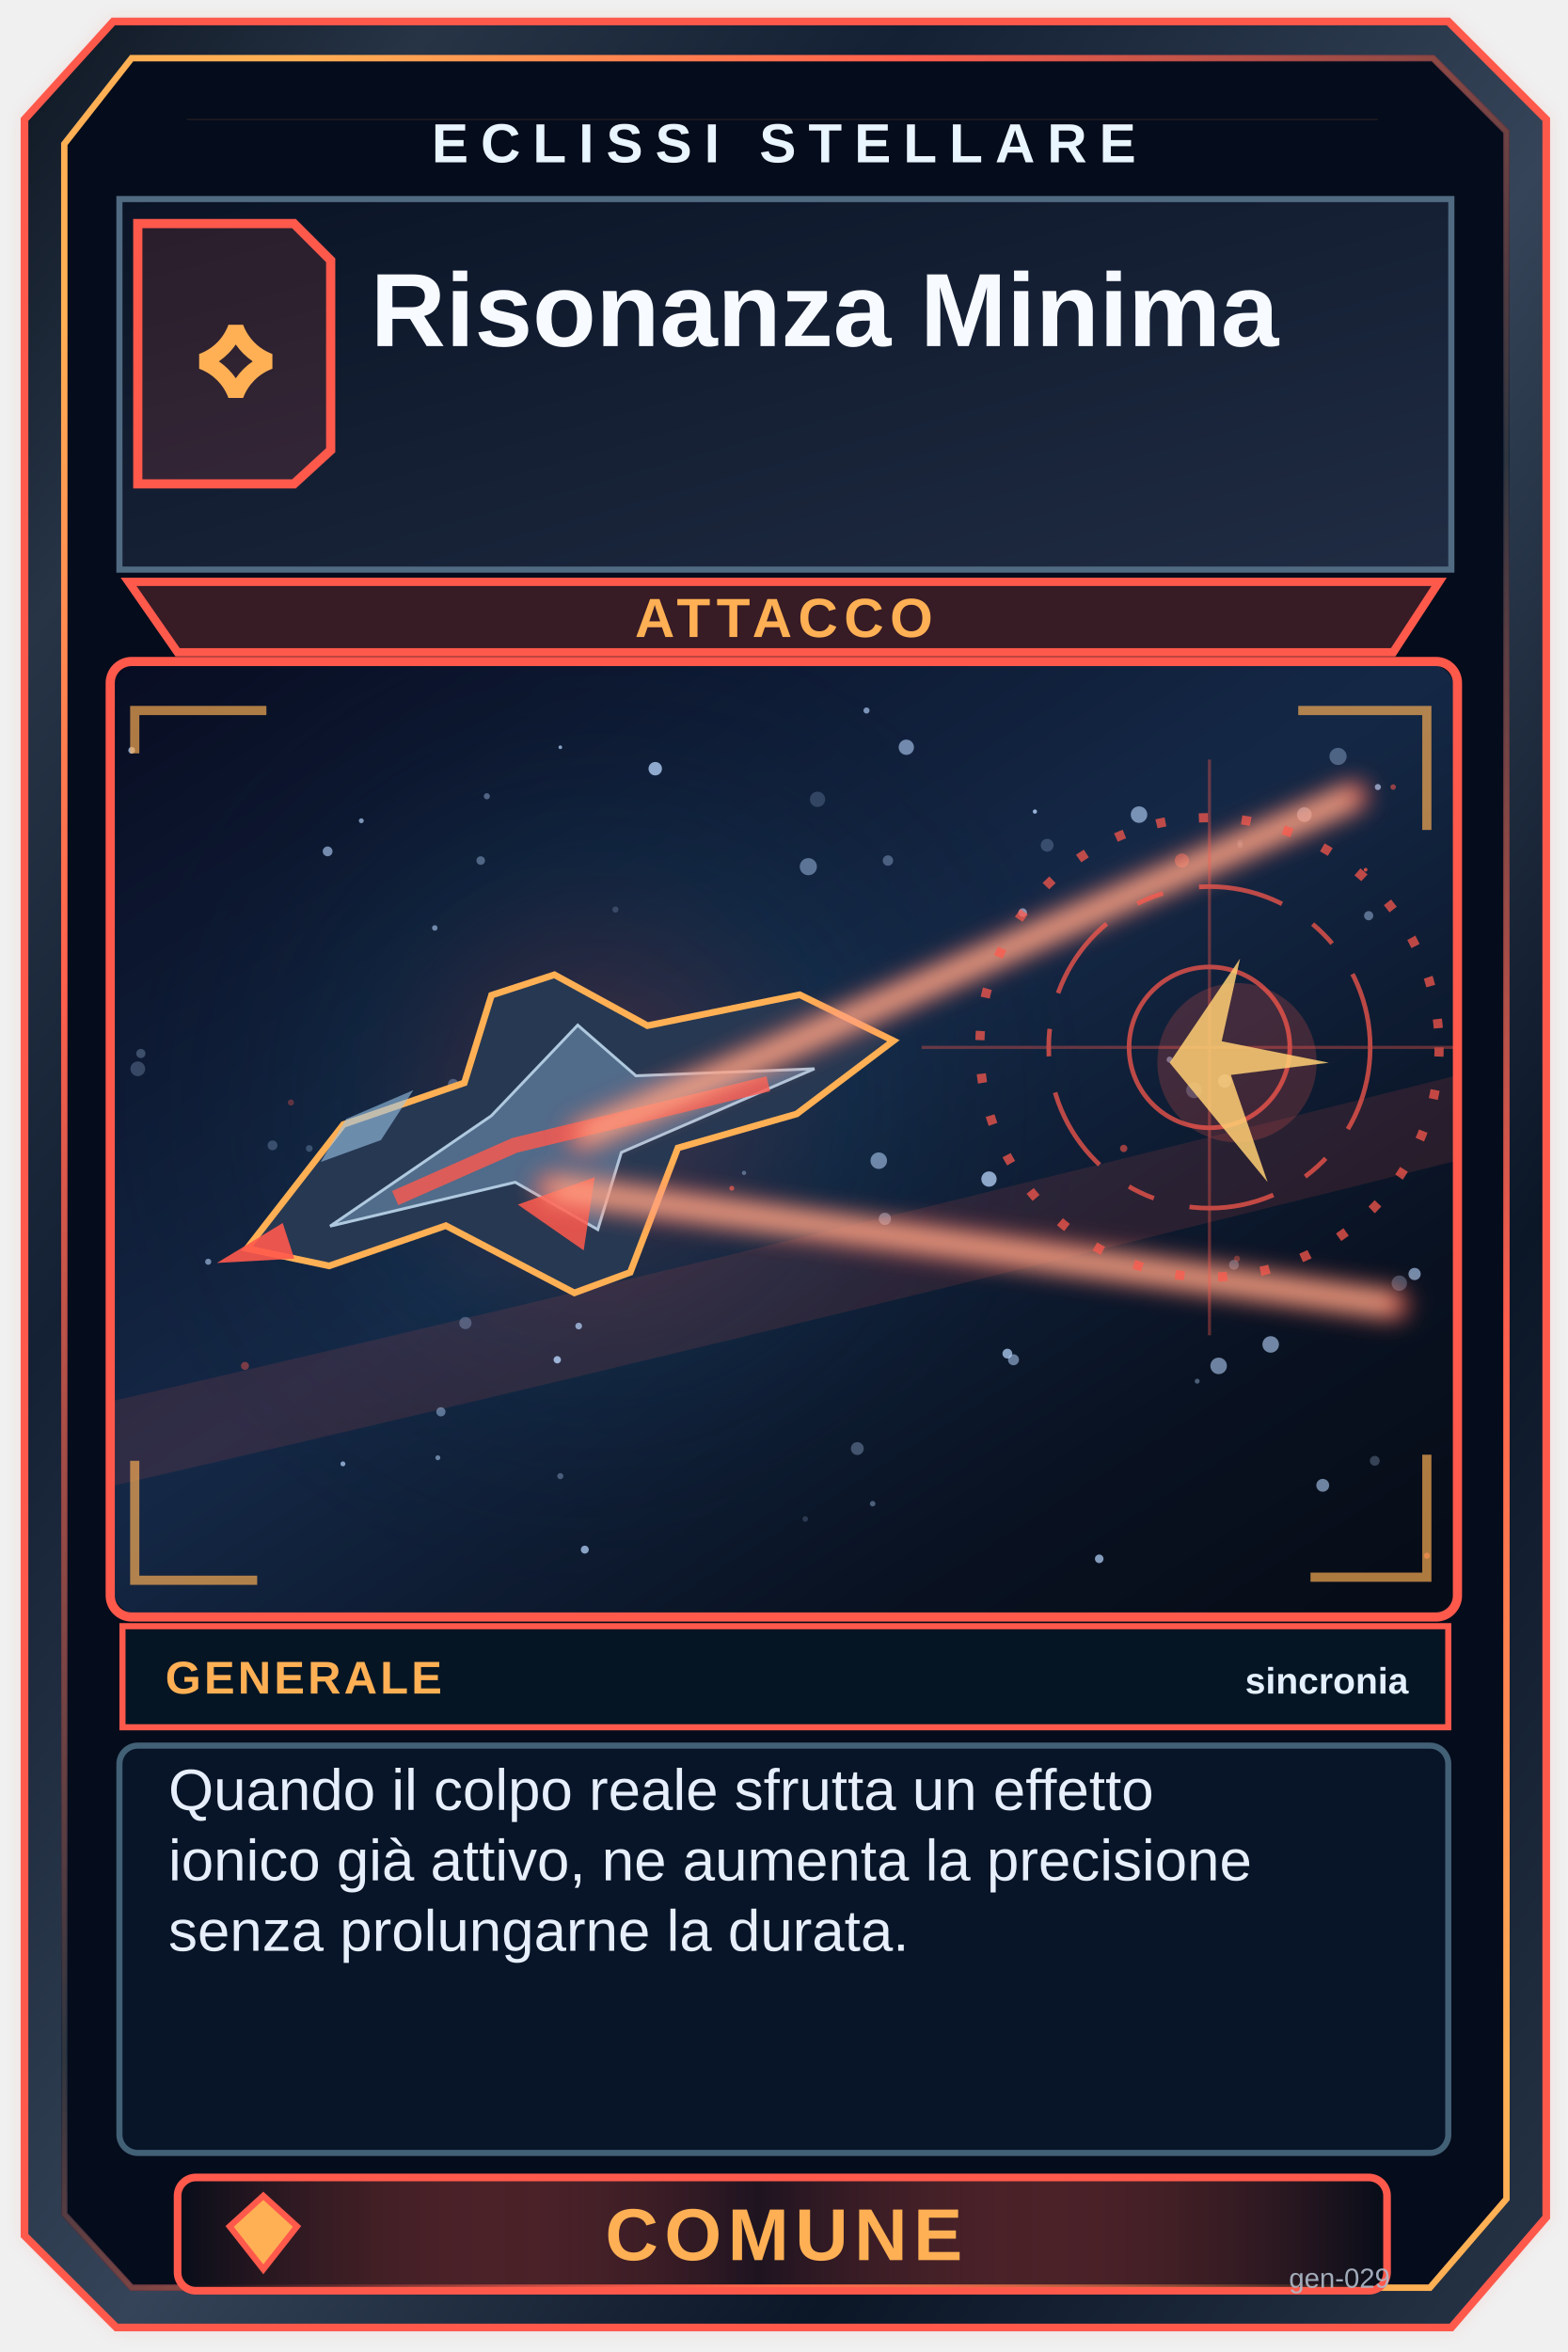
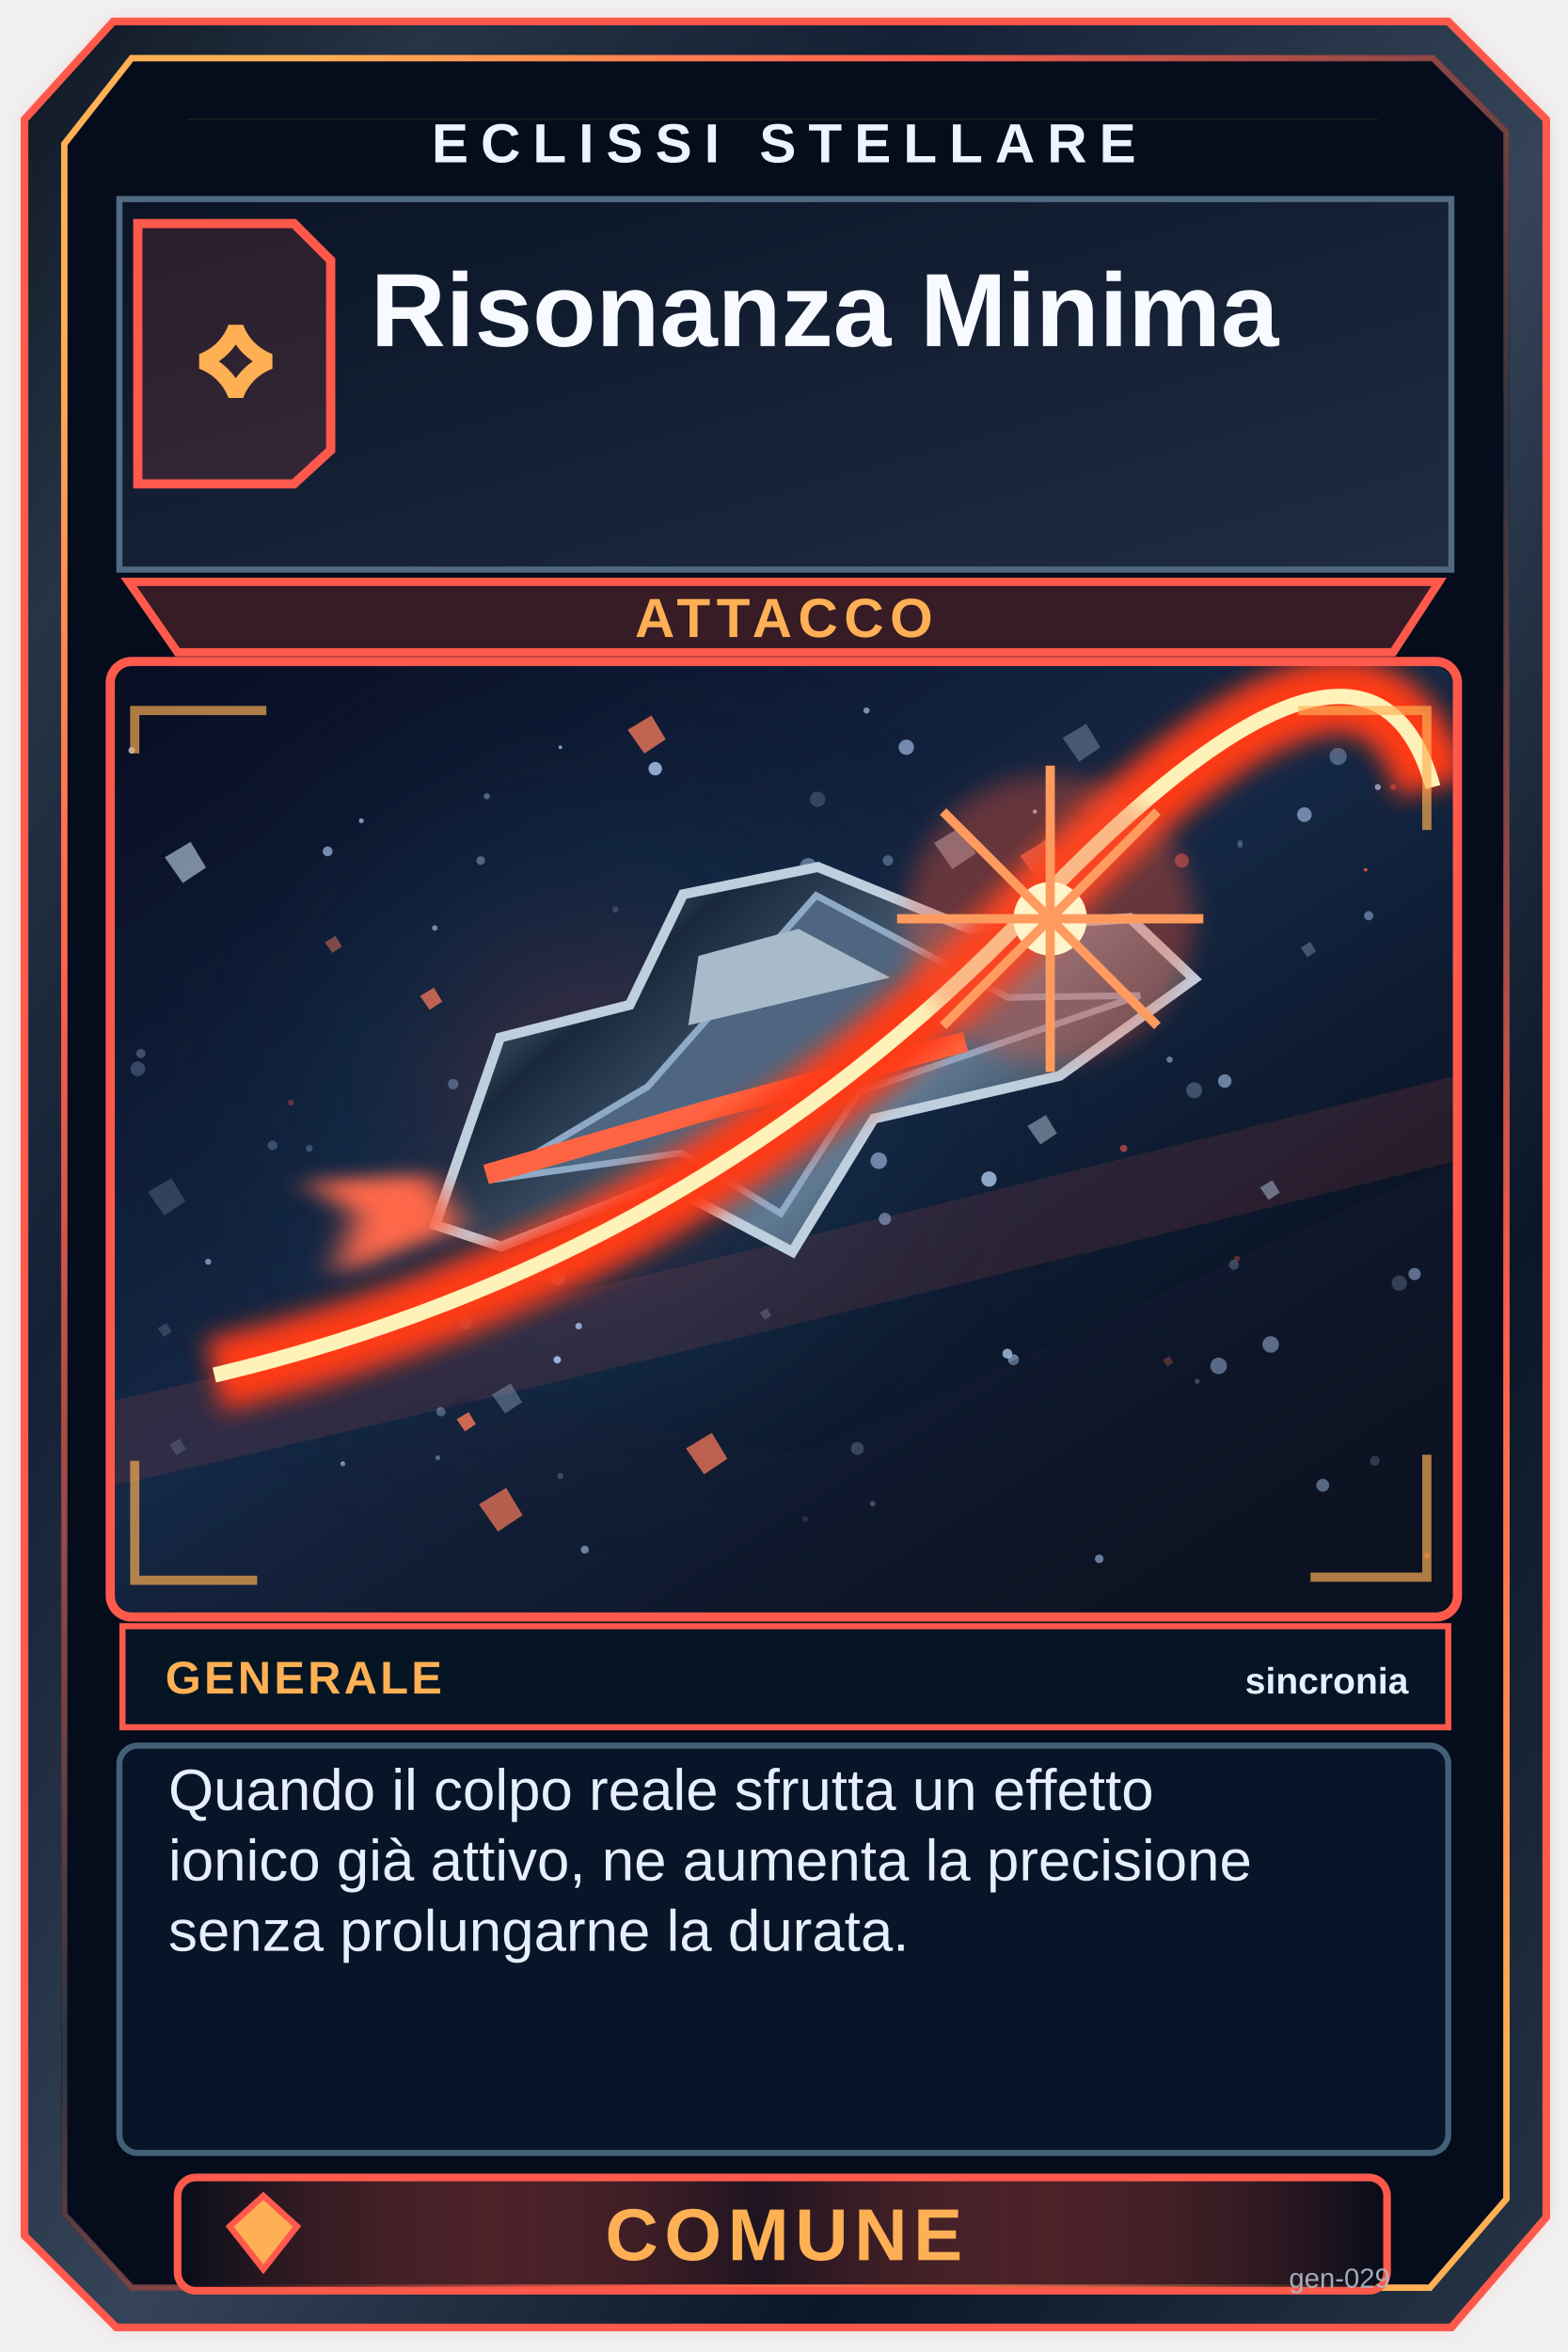
<svg xmlns="http://www.w3.org/2000/svg" width="512" height="768" viewBox="0 0 512 768" role="img" aria-label="Risonanza Minima · ATTACCO · COMUNE">
  <defs>
    <linearGradient id="metal" x1="0" y1="0" x2="1" y2="1">
      <stop stop-color="#101824" />
      <stop offset=".13" stop-color="#263446" />
      <stop offset=".29" stop-color="#142033" />
      <stop offset=".53" stop-color="#354458" />
      <stop offset=".76" stop-color="#0b1627" />
      <stop offset="1" stop-color="#263446" />
    </linearGradient>
    <linearGradient id="rim" x1=".15" y1="0" x2=".87" y2="1">
      <stop stop-color="#ffb054" />
      <stop offset=".2" stop-color="#ff594c" />
      <stop offset=".52" stop-color="#19283c" />
      <stop offset=".78" stop-color="#ff594c" />
      <stop offset="1" stop-color="#ffb054" />
    </linearGradient>
    <linearGradient id="spaceSky" x1="0" y1="0" x2=".9" y2="1">
      <stop stop-color="#080d22" />
      <stop offset=".49" stop-color="#142846" />
      <stop offset=".82" stop-color="#091222" />
      <stop offset="1" stop-color="#070d18" />
    </linearGradient>
    <radialGradient id="planet">
      <stop stop-color="#ff594c" stop-opacity=".65" />
      <stop offset=".52" stop-color="#194761" stop-opacity=".42" />
      <stop offset="1" stop-color="#0a1529" stop-opacity=".05" />
    </radialGradient>
    <linearGradient id="titlePanel" x1="0" x2="1" y1="0" y2="1">
      <stop stop-color="#0a1426" />
      <stop offset="1" stop-color="#202c43" />
    </linearGradient>
    <linearGradient id="rarityShine" x1="0" y1="0" x2="1" y2="0">
      <stop stop-color="#070d19" />
      <stop offset=".48" stop-color="#ff594c" stop-opacity="0.1" />
      <stop offset="1" stop-color="#070d19" />
    </linearGradient>
    <filter id="rimGlow" x="-30%" y="-30%" width="160%" height="160%">
      <feGaussianBlur stdDeviation="2.45" />
    </filter>
    <filter id="beamGlow" x="-70%" y="-70%" width="240%" height="240%">
      <feGaussianBlur stdDeviation="4" />
    </filter>
    <clipPath id="artClip">
      <rect x="37" y="217" width="438" height="310" rx="8" />
    </clipPath>
  </defs>
  <path d="M37 7H473L505 39V724L474 760H38L8 730V39Z" fill="#030712" stroke="#ff594c" stroke-width="2.8" opacity="0.12" filter="url(#rimGlow)" />
  <path d="M37 7H473L505 39V724L474 760H38L8 730V39Z" fill="url(#metal)" stroke="#ff594c" stroke-width="2.5" />
  <path d="M43 19H468L492 43V718L467 747H43L21 723V47Z" fill="#050c1b" stroke="url(#rim)" stroke-width="2.1" />
  <path d="M43 19H468L492 43V718L467 747H43L21 723V47Z" fill="none" stroke="#ffb054" stroke-width="1.35" opacity="0.1" />
  <path d="M61 39H450" stroke="#ffb054" stroke-width="0.5" opacity="0.1" />
  <path d="M32 85V51L52 29H135 M376 29H458L482 52V122 M32 648V715L50 735H128 M382 735H460L481 713V647" fill="none" stroke="#f7fcff" stroke-width="1" opacity="0" />
  <path d="M61 43H450" stroke="#fff" stroke-width="1" opacity="0" />
  <text x="256" y="53" text-anchor="middle" fill="#e9f5ff" font-size="18" font-family="Arial, sans-serif" font-weight="700" letter-spacing="4">ECLISSI STELLARE</text>
  <path d="M39 65H474V186H39Z" fill="url(#titlePanel)" stroke="#506a82" stroke-width="2" />
  <path d="M45 73H96L108 85V147L96 158H45Z" fill="#ff594c" fill-opacity=".13" stroke="#ff594c" stroke-width="3" />
  <text x="77" y="128" text-anchor="middle" fill="#ffb054" font-family="Arial, sans-serif" font-size="40" font-weight="bold">⟡</text>
  <text x="121" y="113" fill="#f7faff" font-family="Arial,sans-serif" font-size="34" font-weight="800">Risonanza Minima</text>
  <path d="M42 190H470L455 213H58Z" fill="#ff594c" fill-opacity=".20" stroke="#ff594c" stroke-width="2.7" />
  <text x="256" y="208" text-anchor="middle" fill="#ffb054" font-family="Arial,sans-serif" font-size="18" font-weight="900" letter-spacing="2">ATTACCO</text>
  <g clip-path="url(#artClip)">
    <rect x="37" y="217" width="438" height="310" fill="url(#spaceSky)" />
    <circle cx="195" cy="360" r="158" fill="url(#planet)" opacity=".34" />
    <path d="M12 477Q218 430 508 357" fill="none" stroke="#ff594c" stroke-width="27" opacity=".12" />
    <circle cx="171" cy="411" r="1.4" fill="#ff594c" opacity="0.58" />
    <circle cx="359" cy="509" r="1.4" fill="#b9d7ff" opacity="0.70" />
    <circle cx="450" cy="257" r="1.0" fill="#b9d7ff" opacity="0.67" />
    <circle cx="182" cy="417" r="2.6" fill="#b9d7ff" opacity="0.52" />
    <circle cx="243" cy="383" r="0.7" fill="#b9d7ff" opacity="0.39" />
    <circle cx="43" cy="245" r="1.1" fill="#b9d7ff" opacity="0.73" />
    <circle cx="466" cy="508" r="1.0" fill="#ff594c" opacity="0.63" />
    <circle cx="118" cy="268" r="0.8" fill="#b9d7ff" opacity="0.65" />
    <circle cx="191" cy="506" r="1.3" fill="#b9d7ff" opacity="0.72" />
    <circle cx="285" cy="491" r="0.9" fill="#b9d7ff" opacity="0.38" />
    <circle cx="68" cy="412" r="1.0" fill="#b9d7ff" opacity="0.58" />
    <circle cx="462" cy="416" r="2.0" fill="#b9d7ff" opacity="0.61" />
    <circle cx="214" cy="373" r="1.5" fill="#ff594c" opacity="0.46" />
    <circle cx="112" cy="478" r="0.8" fill="#b9d7ff" opacity="0.70" />
    <circle cx="267" cy="261" r="2.5" fill="#b9d7ff" opacity="0.20" />
    <circle cx="338" cy="265" r="0.7" fill="#b9d7ff" opacity="0.79" />
    <circle cx="323" cy="385" r="2.5" fill="#b9d7ff" opacity="0.74" />
    <circle cx="457" cy="419" r="2.5" fill="#b9d7ff" opacity="0.29" />
    <circle cx="190" cy="413" r="1.6" fill="#ff594c" opacity="0.52" />
    <circle cx="144" cy="461" r="1.5" fill="#b9d7ff" opacity="0.45" />
    <circle cx="372" cy="266" r="2.7" fill="#b9d7ff" opacity="0.61" />
    <circle cx="334" cy="298" r="1.4" fill="#b9d7ff" opacity="0.62" />
    <circle cx="101" cy="375" r="1.1" fill="#b9d7ff" opacity="0.25" />
    <circle cx="296" cy="244" r="2.5" fill="#b9d7ff" opacity="0.58" />
    <circle cx="80" cy="446" r="1.3" fill="#ff594c" opacity="0.44" />
    <circle cx="289" cy="398" r="2.0" fill="#b9d7ff" opacity="0.46" />
    <circle cx="143" cy="476" r="0.8" fill="#b9d7ff" opacity="0.53" />
    <circle cx="405" cy="275" r="0.9" fill="#b9d7ff" opacity="0.19" />
    <circle cx="342" cy="276" r="2.1" fill="#b9d7ff" opacity="0.23" />
    <circle cx="287" cy="379" r="2.7" fill="#b9d7ff" opacity="0.55" />
    <circle cx="367" cy="375" r="1.2" fill="#ff594c" opacity="0.58" />
    <circle cx="157" cy="281" r="1.4" fill="#b9d7ff" opacity="0.38" />
    <circle cx="264" cy="283" r="2.8" fill="#b9d7ff" opacity="0.45" />
    <circle cx="165" cy="377" r="1.9" fill="#b9d7ff" opacity="0.63" />
    <circle cx="331" cy="444" r="1.8" fill="#b9d7ff" opacity="0.53" />
    <circle cx="189" cy="433" r="1.1" fill="#b9d7ff" opacity="0.70" />
    <circle cx="182" cy="385" r="1.3" fill="#ff594c" opacity="0.26" />
    <circle cx="89" cy="374" r="1.6" fill="#b9d7ff" opacity="0.25" />
    <circle cx="405" cy="276" r="0.9" fill="#b9d7ff" opacity="0.26" />
    <circle cx="415" cy="439" r="2.7" fill="#b9d7ff" opacity="0.59" />
    <circle cx="403" cy="413" r="1.6" fill="#b9d7ff" opacity="0.34" />
    <circle cx="152" cy="432" r="2.0" fill="#b9d7ff" opacity="0.29" />
    <circle cx="95" cy="360" r="1.0" fill="#ff594c" opacity="0.34" />
    <circle cx="46" cy="344" r="1.5" fill="#b9d7ff" opacity="0.28" />
    <circle cx="382" cy="346" r="1.0" fill="#b9d7ff" opacity="0.51" />
    <circle cx="400" cy="353" r="2.2" fill="#b9d7ff" opacity="0.54" />
    <circle cx="201" cy="297" r="1.0" fill="#b9d7ff" opacity="0.20" />
    <circle cx="183" cy="482" r="1.0" fill="#b9d7ff" opacity="0.34" />
    <circle cx="455" cy="257" r="0.9" fill="#ff594c" opacity="0.54" />
    <circle cx="432" cy="485" r="2.1" fill="#b9d7ff" opacity="0.58" />
    <circle cx="280" cy="473" r="2.1" fill="#b9d7ff" opacity="0.32" />
    <circle cx="426" cy="266" r="2.4" fill="#b9d7ff" opacity="0.55" />
    <circle cx="159" cy="260" r="1.0" fill="#b9d7ff" opacity="0.39" />
    <circle cx="283" cy="232" r="1.0" fill="#b9d7ff" opacity="0.63" />
    <circle cx="386" cy="281" r="2.3" fill="#ff594c" opacity="0.51" />
    <circle cx="182" cy="444" r="1.2" fill="#b9d7ff" opacity="0.79" />
    <circle cx="391" cy="451" r="0.8" fill="#b9d7ff" opacity="0.38" />
    <circle cx="447" cy="299" r="1.5" fill="#b9d7ff" opacity="0.44" />
    <circle cx="239" cy="368" r="2.2" fill="#b9d7ff" opacity="0.72" />
    <circle cx="398" cy="446" r="2.7" fill="#b9d7ff" opacity="0.57" />
    <circle cx="446" cy="284" r="0.6" fill="#ff594c" opacity="0.79" />
    <circle cx="198" cy="341" r="1.4" fill="#b9d7ff" opacity="0.79" />
    <circle cx="107" cy="278" r="1.6" fill="#b9d7ff" opacity="0.60" />
    <circle cx="177" cy="350" r="2.0" fill="#b9d7ff" opacity="0.54" />
    <circle cx="183" cy="244" r="0.6" fill="#b9d7ff" opacity="0.71" />
    <circle cx="178" cy="343" r="1.8" fill="#b9d7ff" opacity="0.46" />
    <circle cx="404" cy="411" r="1.0" fill="#ff594c" opacity="0.36" />
    <circle cx="214" cy="251" r="2.2" fill="#b9d7ff" opacity="0.75" />
    <circle cx="45" cy="349" r="2.4" fill="#b9d7ff" opacity="0.24" />
    <circle cx="290" cy="281" r="1.7" fill="#b9d7ff" opacity="0.34" />
    <circle cx="437" cy="247" r="2.8" fill="#b9d7ff" opacity="0.35" />
    <circle cx="263" cy="496" r="0.9" fill="#b9d7ff" opacity="0.19" />
    <circle cx="239" cy="388" r="0.8" fill="#ff594c" opacity="0.65" />
    <circle cx="148" cy="354" r="1.7" fill="#b9d7ff" opacity="0.33" />
    <circle cx="142" cy="303" r="0.9" fill="#b9d7ff" opacity="0.57" />
    <circle cx="449" cy="477" r="1.6" fill="#b9d7ff" opacity="0.26" />
    <circle cx="329" cy="442" r="1.6" fill="#b9d7ff" opacity="0.72" />
    <circle cx="390" cy="356" r="2.6" fill="#b9d7ff" opacity="0.28" />
-     <g transform="translate(185 370) rotate(-18) scale(0.72)">
-       <path d="M-154 5 L-95 -35 L-37 -36 L-13 -70 L17 -70 L50 -35 L120 -27 L154 6 L102 24 L46 22 L8 69 L-19 70 L-65 23 L-121 24 Z" fill="#273852" stroke="#ffb054" stroke-width="3" />
-       <path d="M-115 7 L-30 -18 L20 -45 L38 -15 L116 7 L21 16 L0 46 L-29 14Z" fill="#516b8a" stroke="#afc9df" stroke-width="1.3" />
-       <path d="M-83 4 L-24 -2 L28 2 L94 7" fill="none" stroke="#ff594c" stroke-width="7" opacity=".8" />
-       <path d="M-31 24 L-9 53 L6 23" fill="#ff594c" opacity=".85" />
-       <path d="M-135 -1 L-169 7 L-135 16" fill="#ff594c" opacity=".9" />
-       <path d="M-110 -22 L-81 -23 L-60 -40 L-93 -37 Z" fill="#99c4e8" opacity=".6" />
+     <g data-attack-scene="heat" data-attack-id="gen-029" data-attack-signature="49fe715">
+       <defs>
+         <linearGradient id="atkSteel" x1="0" y1="0" x2="1" y2="1">
+           <stop stop-color="#829db3" />
+           <stop offset=".25" stop-color="#19283c" />
+           <stop offset=".65" stop-color="#607a93" />
+           <stop offset="1" stop-color="#0c1b2c" />
+         </linearGradient>
+       </defs>
+       <path d="M40 518L151 456L263 475L475 379V529H40Z" fill="#1a1d37" opacity=".26" />
+       <path d="M333.169 279.438l9.633 -5.78l5.78 9.633l-8.67 5.78Z" fill="#f47857" opacity="0.767" />
+       <path d="M245.644 313.71l4.571 -2.743l2.743 4.571l-4.114 2.743Z" fill="#9bacc3" opacity="0.372" />
+       <path d="M253.837 296.726l6.001 -3.601l3.601 6.001l-5.401 3.601Z" fill="#9bacc3" opacity="0.303" />
+       <path d="M379.777 444.049l2.125 -1.275l1.275 2.125l-1.913 1.275Z" fill="#f47857" opacity="0.275" />
+       <path d="M248.123 428.624l2.358 -1.415l1.415 2.358l-2.122 1.415Z" fill="#9bacc3" opacity="0.286" />
+       <path d="M51.515 433.695l2.834 -1.7l1.7 2.834l-2.551 1.7Z" fill="#9bacc3" opacity="0.24" />
+       <path d="M156.397 491.189l8.918 -5.351l5.351 8.918l-8.026 5.351Z" fill="#f47857" opacity="0.719" />
+       <path d="M411.521 387.782l4.036 -2.421l2.421 4.036l-3.632 2.421Z" fill="#9bacc3" opacity="0.591" />
+       <path d="M324.294 343.808l8.408 -5.045l5.045 8.408l-7.567 5.045Z" fill="#9bacc3" opacity="0.51" />
+       <path d="M137.176 325.223l4.521 -2.713l2.713 4.521l-4.069 2.713Z" fill="#f47857" opacity="0.75" />
+       <path d="M55.305 471.788l3.402 -2.041l2.041 3.402l-3.062 2.041Z" fill="#9bacc3" opacity="0.228" />
+       <path d="M335.539 367.675l6.03 -3.618l3.618 6.03l-5.427 3.618Z" fill="#9bacc3" opacity="0.593" />
+       <path d="M106.109 307.684l3.472 -2.083l2.083 3.472l-3.125 2.083Z" fill="#f47857" opacity="0.493" />
+       <path d="M305.058 275.243l8.553 -5.132l5.132 8.553l-7.698 5.132Z" fill="#9bacc3" opacity="0.597" />
+       <path d="M160.665 455.394l6.153 -3.692l3.692 6.153l-5.538 3.692Z" fill="#9bacc3" opacity="0.4" />
+       <path d="M224.033 472.947l8.456 -5.073l5.073 8.456l-7.61 5.073Z" fill="#f47857" opacity="0.751" />
+       <path d="M347.039 240.987l7.718 -4.631l4.631 7.718l-6.946 4.631Z" fill="#9bacc3" opacity="0.394" />
+       <path d="M53.822 279.93l8.408 -5.045l5.045 8.408l-7.567 5.045Z" fill="#9bacc3" opacity="0.775" />
+       <path d="M205 238.296l7.763 -4.658l4.658 7.763l-6.987 4.658Z" fill="#f47857" opacity="0.778" />
+       <path d="M424.809 309.419l3.127 -1.876l1.876 3.127l-2.814 1.876Z" fill="#9bacc3" opacity="0.382" />
+       <path d="M48.348 389.247l7.611 -4.566l4.566 7.611l-6.85 4.566Z" fill="#9bacc3" opacity="0.253" />
+       <path d="M149.109 463.44l3.937 -2.362l2.362 3.937l-3.543 2.362Z" fill="#f47857" opacity="0.827" />
+       <g transform="translate(259 346) rotate(-17) scale(1.09)">
+         <path d="M-117 16L-82 -32L-42 -30L-17 -57L24 -53L62 -22L109 -11L122 12L75 28L18 24L-17 55L-48 24L-100 28Z" fill="url(#atkSteel)" stroke="#bed0de" stroke-width="3" />
+         <path d="M-97 8L-44 -5L21 -45L67 1L105 12L16 15L-17 43L-40 17Z" fill="#4e6681" stroke="#8faac6" stroke-width="2" />
+         <path d="M-98 6L-30 7L51 10" stroke="#ff6545" stroke-width="6" fill="none" />
+         <path d="M-114 1L-151 -8L-139 6L-151 22L-109 19Z" fill="#ff6748" filter="url(#beamGlow)" />
+         <path d="M-27 -19L-18 -38L13 -37L35 -15Z" fill="#a8bbcb" />
+       </g>
+       <path d="M70 449Q227 412 337 297T468 257" stroke="#ff3b19" stroke-width="24" fill="none" filter="url(#beamGlow)" />
+       <path d="M70 449Q227 412 337 297T468 257" stroke="#fff2b8" stroke-width="5" fill="none" />
+       <circle cx="343" cy="300" r="47" fill="#f85230" opacity=".36" filter="url(#beamGlow)" />
+       <circle cx="343" cy="300" r="12" fill="#fff4cc" />
+       <path d="M293 300H393M343 250V350M308 265L378 335M308 335L378 265" stroke="#ff9b5e" stroke-width="3" />
    </g>
-     <g filter="url(#beamGlow)">
-       <path d="M190 371 L442 260 M180 388 L455 426" stroke="#ff594c" stroke-width="9" stroke-linecap="round" />
-       <path d="M190 371 L442 260 M180 388 L455 426" stroke="#fff3c2" stroke-width="2.4" />
-     </g>
-     <g fill="none" stroke="#ff594c" opacity=".72">
-       <circle cx="395" cy="342" r="75" stroke-width="3" stroke-dasharray="3 11" />
-       <circle cx="395" cy="342" r="52.5" stroke-width="1.5" stroke-dasharray="28 12 9 12" />
-       <circle cx="395" cy="342" r="26.25" stroke-width="1.5" />
-       <path d="M301 342H489 M395 248V436" stroke-width="1" opacity=".5" />
-     </g>
-     <circle cx="404" cy="347" r="26" fill="#ff594c" opacity=".21" />
-     <path d="M382 347l23 -34l-6 27l35 7l-32 4l12 35z" fill="#ffcf74" opacity=".85" />
    <path d="M44 246V232H87 M424 232h42v39 M44 477v39h40 M428 515h38v-40" stroke="#ffb054" stroke-width="3" fill="none" opacity=".67" />
  </g>
  <rect x="36" y="216" width="440" height="312" rx="7" fill="none" stroke="#ff594c" stroke-width="3" />
  <path d="M40 531H473V564H40Z" fill="#051524" stroke="#ff594c" stroke-width="2" />
  <text x="54" y="553" fill="#ffb054" font-family="Arial,sans-serif" font-size="15" font-weight="bold" letter-spacing="1">GENERALE</text>
  <text x="460" y="553" text-anchor="end" fill="#e4f0ff" font-family="Arial,sans-serif" font-size="12" font-weight="bold">sincronia</text>
  <rect x="39" y="570" width="434" height="133" rx="6" fill="#081427" stroke="#426076" stroke-width="2" />
  <text x="55" y="591" fill="#e6effb" font-size="19" font-family="Arial,sans-serif">Quando il colpo reale sfrutta un effetto</text>
  <text x="55" y="614" fill="#e6effb" font-size="19" font-family="Arial,sans-serif">ionico già attivo, ne aumenta la precisione</text>
  <text x="55" y="637" fill="#e6effb" font-size="19" font-family="Arial,sans-serif">senza prolungarne la durata.</text>
  <rect x="58" y="711" width="395" height="37" rx="6" fill="url(#rarityShine)" stroke="#ff594c" stroke-width="2.5" />
  <path d="M75 727l11 -10l11 10l-11 14Z" fill="#ffb054" stroke="#ff594c" stroke-width="2" />
  <text x="256" y="738" fill="#ffb054" text-anchor="middle" font-family="Arial,sans-serif" font-size="24" font-weight="900" letter-spacing="2">COMUNE</text>
  <text x="454" y="747" fill="#afbac9" font-family="Arial,sans-serif" font-size="9" text-anchor="end" opacity=".9">gen-029</text>
</svg>
